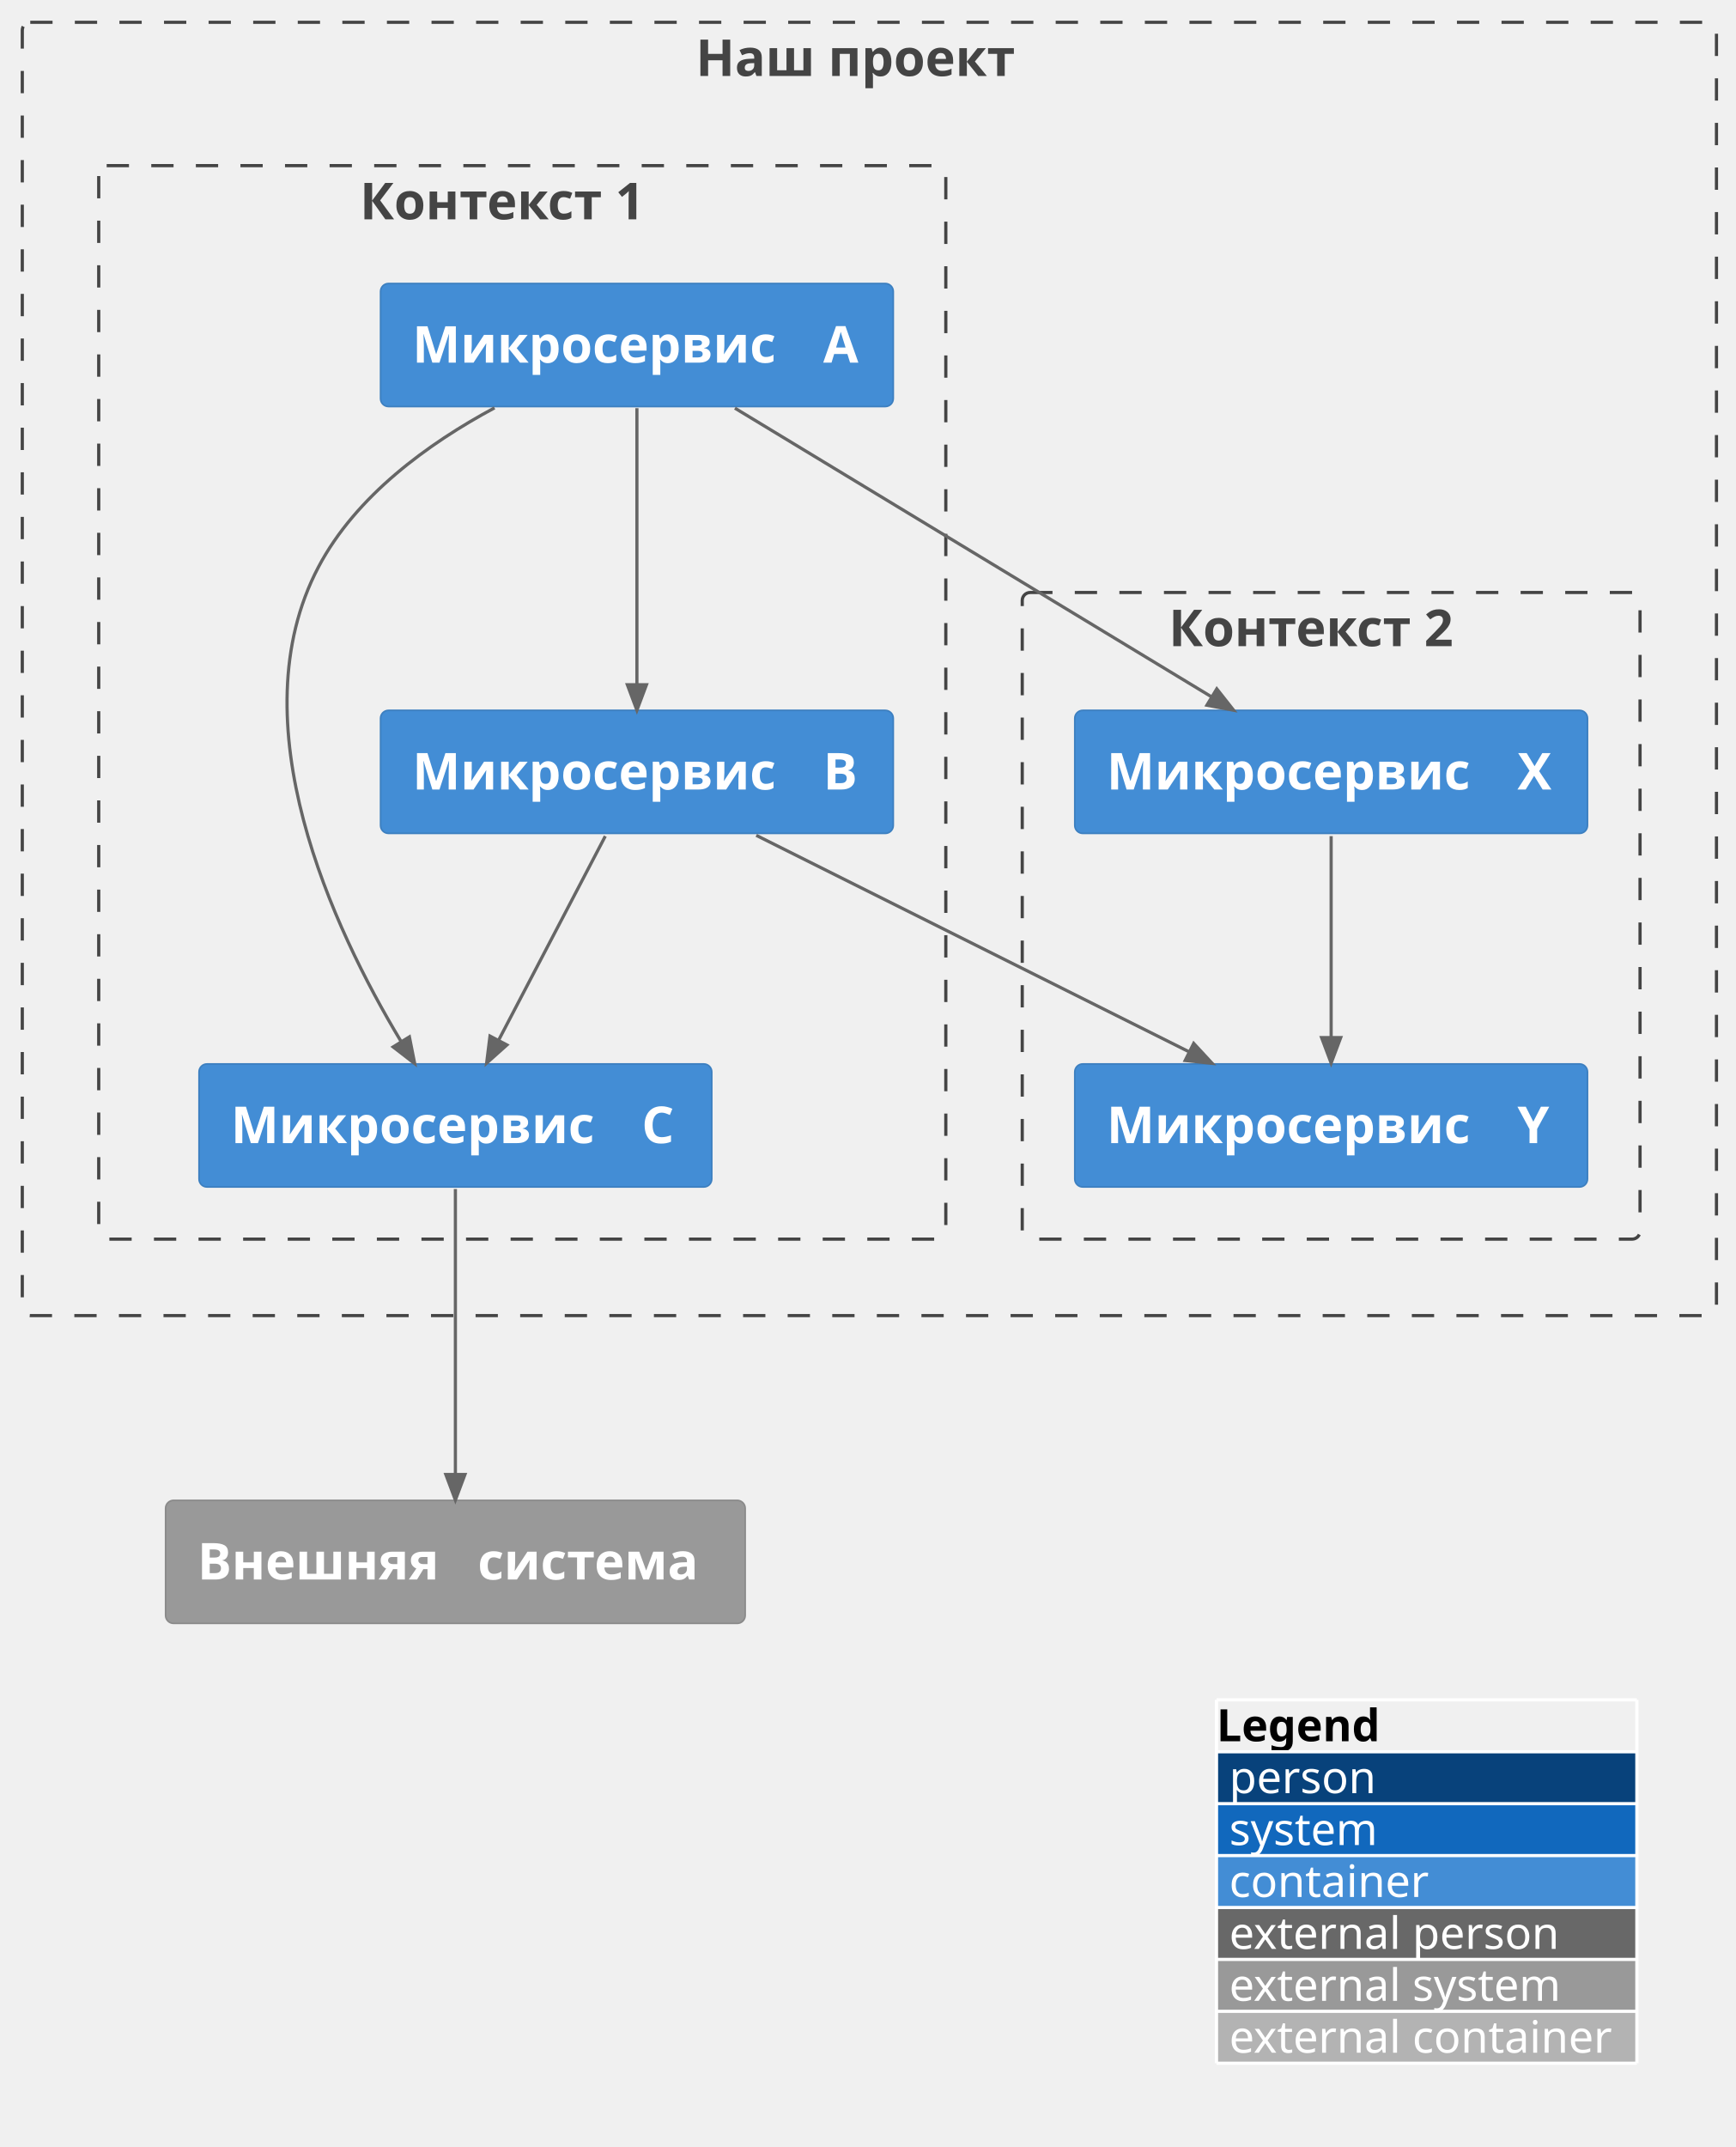
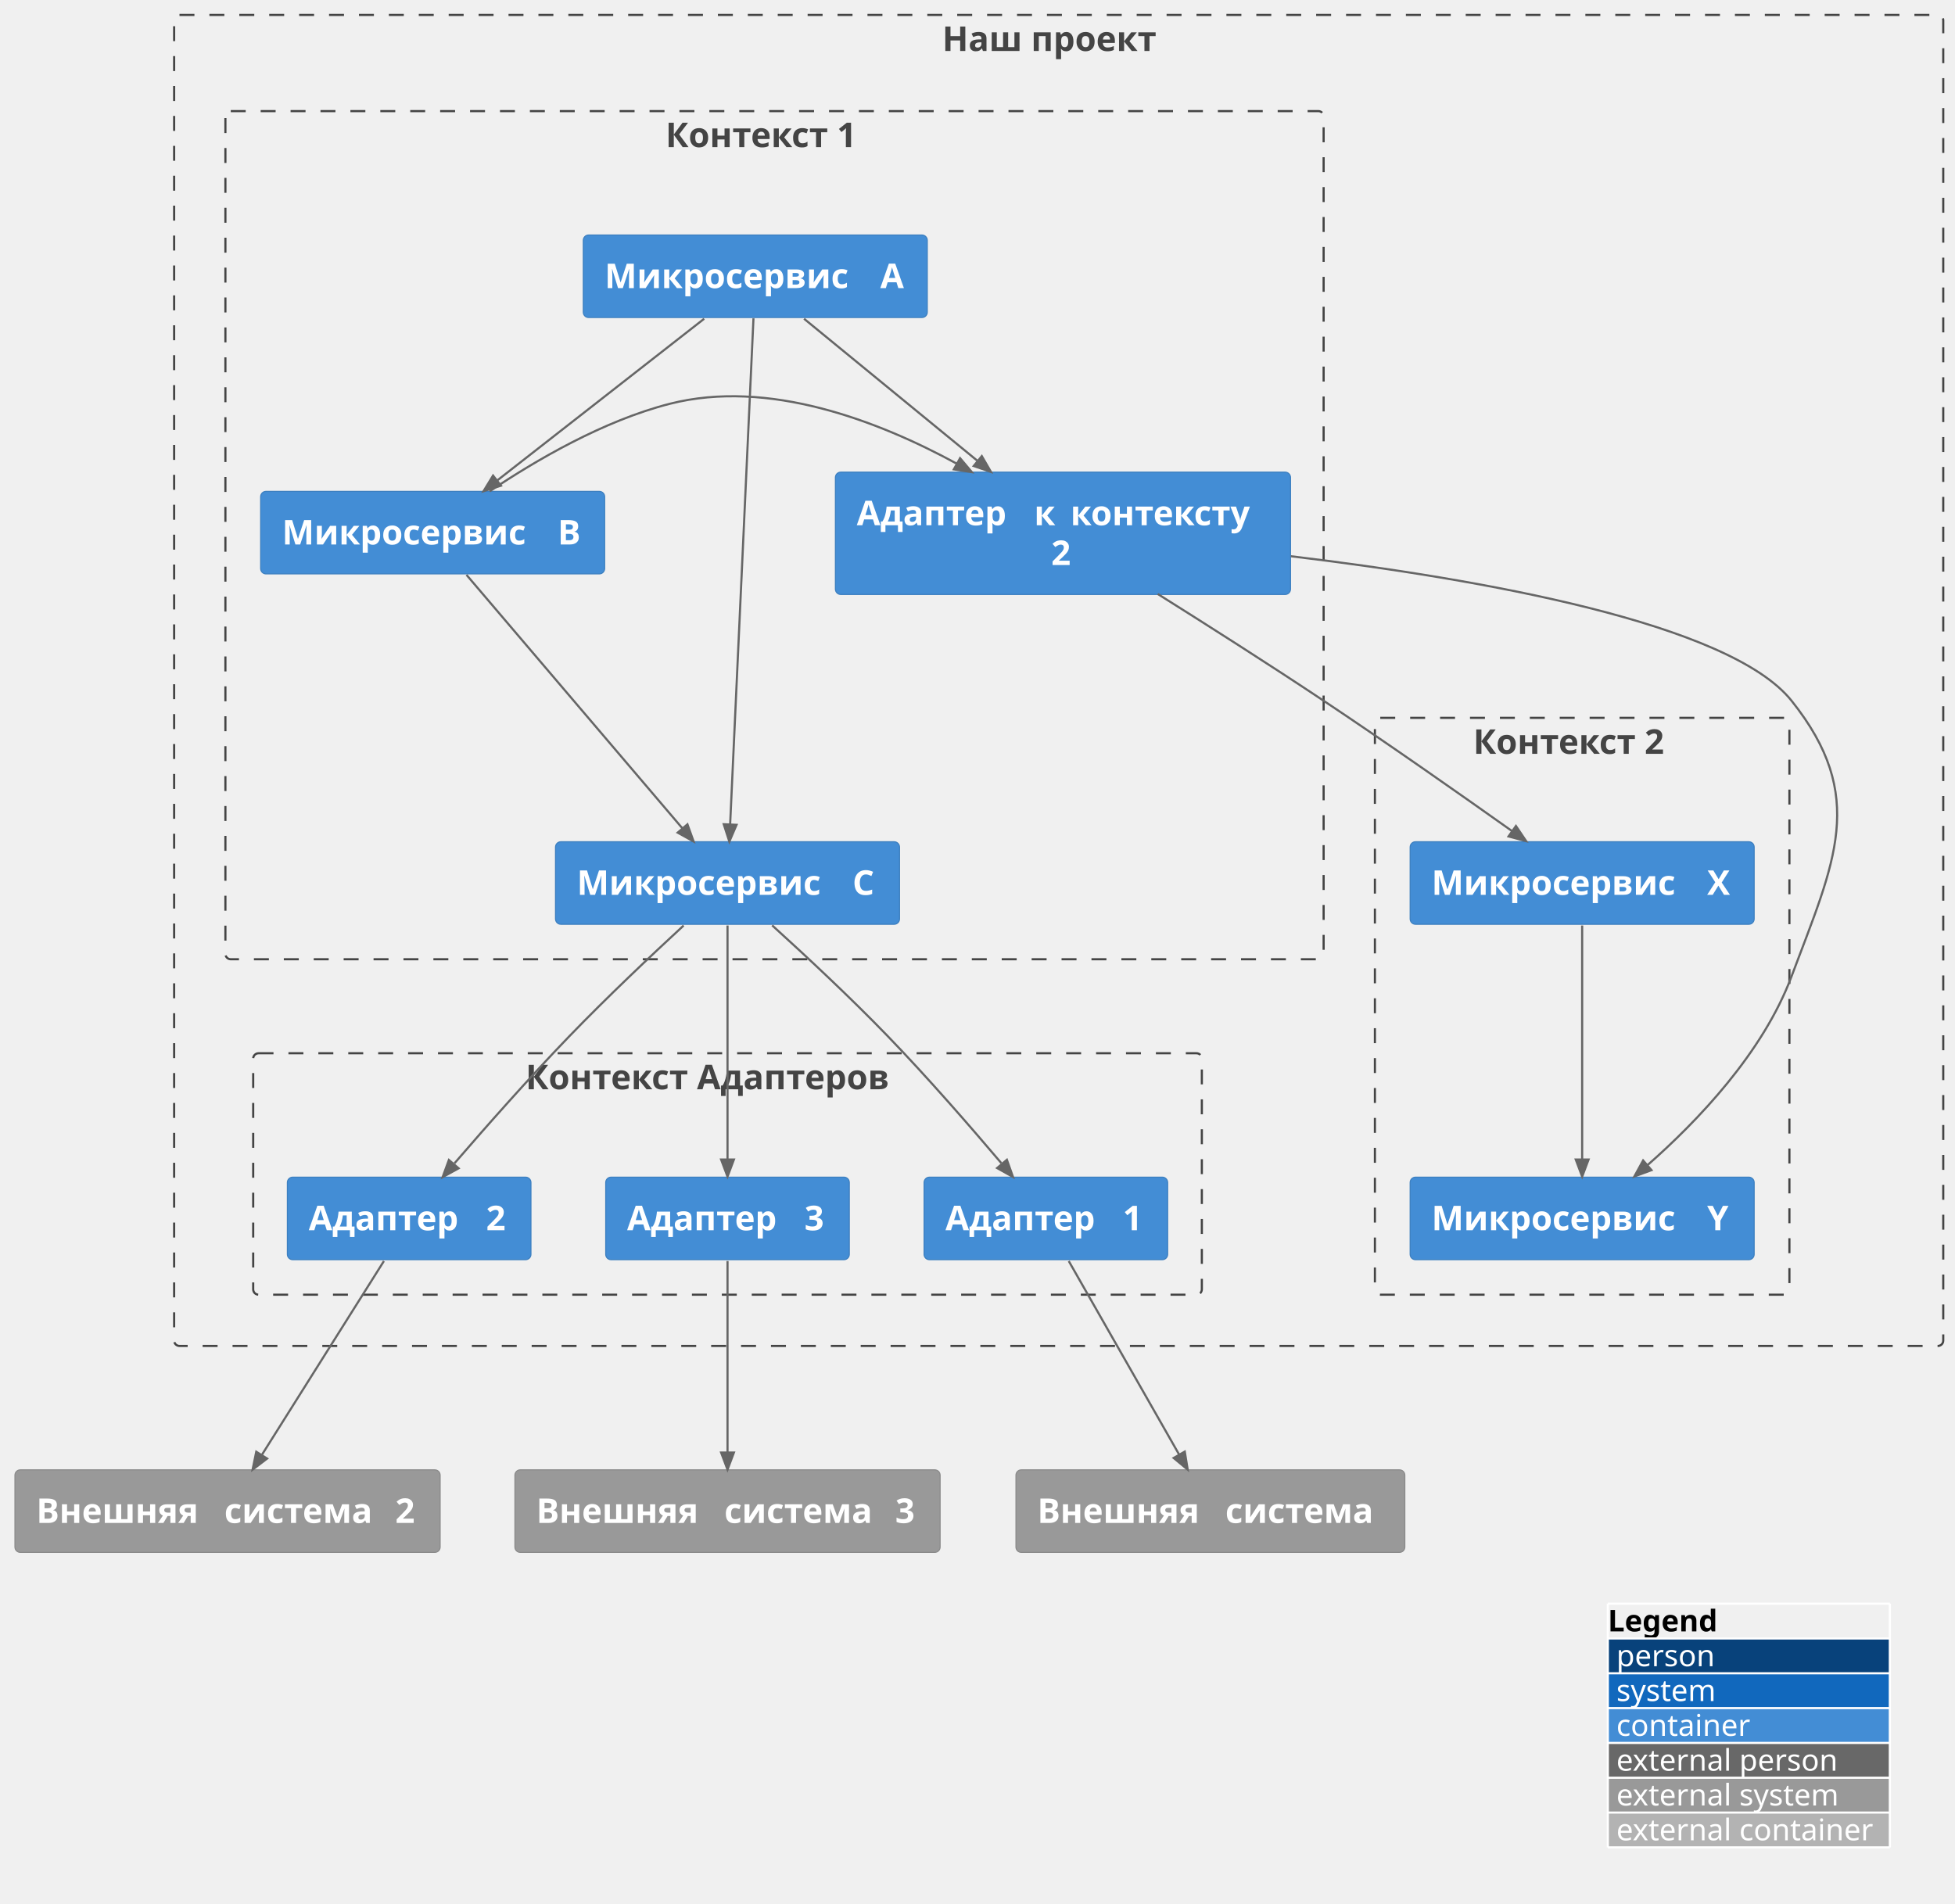
- <svg xmlns="http://www.w3.org/2000/svg" contentStyleType="text/css" height="674px" preserveAspectRatio="none" style="width:545px;height:674px;background:#FFFFFF;" version="1.1" viewBox="0 0 545 674" width="545px" zoomAndPan="magnify">
+ <svg xmlns="http://www.w3.org/2000/svg" contentStyleType="text/css" height="891px" preserveAspectRatio="none" style="width:915px;height:891px;background:#FFFFFF;" version="1.1" viewBox="0 0 915 891" width="915px" zoomAndPan="magnify">
  <defs />
  <g>
    <g id="cluster_boundary0">
-       <rect fill="none" height="406" rx="2.5" ry="2.5" style="stroke:#444444;stroke-width:1.0;stroke-dasharray:7.0,7.0;" width="532" x="7" y="7" />
-       <text fill="#444444" font-family="sans-serif" font-size="16" font-weight="bold" lengthAdjust="spacing" textLength="109" x="218.5" y="23.852">Наш проект</text>
+       <rect fill="none" height="623" rx="2.5" ry="2.5" style="stroke:#444444;stroke-width:1.0;stroke-dasharray:7.0,7.0;" width="828" x="81.5" y="7" />
+       <text fill="#444444" font-family="sans-serif" font-size="16" font-weight="bold" lengthAdjust="spacing" textLength="109" x="441" y="23.852">Наш проект</text>
    </g>
    <g id="cluster_boundary1">
-       <rect fill="none" height="337" rx="2.5" ry="2.5" style="stroke:#444444;stroke-width:1.0;stroke-dasharray:7.0,7.0;" width="266" x="31" y="52" />
-       <text fill="#444444" font-family="sans-serif" font-size="16" font-weight="bold" lengthAdjust="spacing" textLength="102" x="113" y="68.852">Контекст 1</text>
+       <rect fill="none" height="397" rx="2.5" ry="2.5" style="stroke:#444444;stroke-width:1.0;stroke-dasharray:7.0,7.0;" width="514" x="105.5" y="52" />
+       <text fill="#444444" font-family="sans-serif" font-size="16" font-weight="bold" lengthAdjust="spacing" textLength="102" x="311.5" y="68.852">Контекст 1</text>
    </g>
    <g id="cluster_boundary2">
-       <rect fill="none" height="203" rx="2.5" ry="2.5" style="stroke:#444444;stroke-width:1.0;stroke-dasharray:7.0,7.0;" width="194" x="321" y="186" />
-       <text fill="#444444" font-family="sans-serif" font-size="16" font-weight="bold" lengthAdjust="spacing" textLength="102" x="367" y="202.852">Контекст 2</text>
+       <rect fill="none" height="270" rx="2.5" ry="2.5" style="stroke:#444444;stroke-width:1.0;stroke-dasharray:7.0,7.0;" width="194" x="643.5" y="336" />
+       <text fill="#444444" font-family="sans-serif" font-size="16" font-weight="bold" lengthAdjust="spacing" textLength="102" x="689.5" y="352.852">Контекст 2</text>
+     </g>
+     <g id="cluster_boundary3">
+       <rect fill="none" height="113" rx="2.5" ry="2.5" style="stroke:#444444;stroke-width:1.0;stroke-dasharray:7.0,7.0;" width="444" x="118.5" y="493" />
+       <text fill="#444444" font-family="sans-serif" font-size="16" font-weight="bold" lengthAdjust="spacing" textLength="189" x="246" y="509.852">Контекст Адаптеров</text>
    </g>
    <g id="elem_service1">
-       <rect fill="#438DD5" height="38.625" rx="2.5" ry="2.5" style="stroke:#3C7FC0;stroke-width:0.5;" width="161" x="119.5" y="89" />
-       <text fill="#FFFFFF" font-family="sans-serif" font-size="16" font-weight="bold" lengthAdjust="spacing" textLength="123" x="129.5" y="113.852">Микросервис</text>
-       <text fill="#FFFFFF" font-family="sans-serif" font-size="16" font-weight="bold" lengthAdjust="spacing" textLength="6" x="252.5" y="113.852"> </text>
-       <text fill="#FFFFFF" font-family="sans-serif" font-size="16" font-weight="bold" lengthAdjust="spacing" textLength="12" x="258.5" y="113.852">A</text>
+       <rect fill="#438DD5" height="38.625" rx="2.5" ry="2.5" style="stroke:#3C7FC0;stroke-width:0.5;" width="161" x="273" y="110" />
+       <text fill="#FFFFFF" font-family="sans-serif" font-size="16" font-weight="bold" lengthAdjust="spacing" textLength="123" x="283" y="134.852">Микросервис</text>
+       <text fill="#FFFFFF" font-family="sans-serif" font-size="16" font-weight="bold" lengthAdjust="spacing" textLength="6" x="406" y="134.852"> </text>
+       <text fill="#FFFFFF" font-family="sans-serif" font-size="16" font-weight="bold" lengthAdjust="spacing" textLength="12" x="412" y="134.852">A</text>
    </g>
    <g id="elem_service2">
-       <rect fill="#438DD5" height="38.625" rx="2.5" ry="2.5" style="stroke:#3C7FC0;stroke-width:0.5;" width="161" x="119.5" y="223" />
-       <text fill="#FFFFFF" font-family="sans-serif" font-size="16" font-weight="bold" lengthAdjust="spacing" textLength="123" x="129.5" y="247.852">Микросервис</text>
-       <text fill="#FFFFFF" font-family="sans-serif" font-size="16" font-weight="bold" lengthAdjust="spacing" textLength="6" x="252.5" y="247.852"> </text>
-       <text fill="#FFFFFF" font-family="sans-serif" font-size="16" font-weight="bold" lengthAdjust="spacing" textLength="12" x="258.5" y="247.852">B</text>
+       <rect fill="#438DD5" height="38.625" rx="2.5" ry="2.5" style="stroke:#3C7FC0;stroke-width:0.5;" width="161" x="122" y="230" />
+       <text fill="#FFFFFF" font-family="sans-serif" font-size="16" font-weight="bold" lengthAdjust="spacing" textLength="123" x="132" y="254.852">Микросервис</text>
+       <text fill="#FFFFFF" font-family="sans-serif" font-size="16" font-weight="bold" lengthAdjust="spacing" textLength="6" x="255" y="254.852"> </text>
+       <text fill="#FFFFFF" font-family="sans-serif" font-size="16" font-weight="bold" lengthAdjust="spacing" textLength="12" x="261" y="254.852">B</text>
    </g>
    <g id="elem_service3">
-       <rect fill="#438DD5" height="38.625" rx="2.5" ry="2.5" style="stroke:#3C7FC0;stroke-width:0.5;" width="161" x="62.5" y="334" />
-       <text fill="#FFFFFF" font-family="sans-serif" font-size="16" font-weight="bold" lengthAdjust="spacing" textLength="123" x="72.5" y="358.852">Микросервис</text>
-       <text fill="#FFFFFF" font-family="sans-serif" font-size="16" font-weight="bold" lengthAdjust="spacing" textLength="6" x="195.5" y="358.852"> </text>
-       <text fill="#FFFFFF" font-family="sans-serif" font-size="16" font-weight="bold" lengthAdjust="spacing" textLength="12" x="201.5" y="358.852">C</text>
+       <rect fill="#438DD5" height="38.625" rx="2.5" ry="2.5" style="stroke:#3C7FC0;stroke-width:0.5;" width="161" x="260" y="394" />
+       <text fill="#FFFFFF" font-family="sans-serif" font-size="16" font-weight="bold" lengthAdjust="spacing" textLength="123" x="270" y="418.852">Микросервис</text>
+       <text fill="#FFFFFF" font-family="sans-serif" font-size="16" font-weight="bold" lengthAdjust="spacing" textLength="6" x="393" y="418.852"> </text>
+       <text fill="#FFFFFF" font-family="sans-serif" font-size="16" font-weight="bold" lengthAdjust="spacing" textLength="12" x="399" y="418.852">C</text>
+     </g>
+     <g id="elem_service_a12">
+       <rect fill="#438DD5" height="57.25" rx="2.5" ry="2.5" style="stroke:#3C7FC0;stroke-width:0.5;" width="213" x="391" y="221" />
+       <text fill="#FFFFFF" font-family="sans-serif" font-size="16" font-weight="bold" lengthAdjust="spacing" textLength="77" x="401" y="245.852">Адаптер</text>
+       <text fill="#FFFFFF" font-family="sans-serif" font-size="16" font-weight="bold" lengthAdjust="spacing" textLength="6" x="478" y="245.852"> </text>
+       <text fill="#FFFFFF" font-family="sans-serif" font-size="16" font-weight="bold" lengthAdjust="spacing" textLength="11" x="484" y="245.852">к</text>
+       <text fill="#FFFFFF" font-family="sans-serif" font-size="16" font-weight="bold" lengthAdjust="spacing" textLength="6" x="495" y="245.852"> </text>
+       <text fill="#FFFFFF" font-family="sans-serif" font-size="16" font-weight="bold" lengthAdjust="spacing" textLength="93" x="501" y="245.852">контексту</text>
+       <text fill="#FFFFFF" font-family="sans-serif" font-size="16" font-weight="bold" lengthAdjust="spacing" textLength="11" x="492" y="264.477">2</text>
    </g>
    <g id="elem_service4">
-       <rect fill="#438DD5" height="38.625" rx="2.5" ry="2.5" style="stroke:#3C7FC0;stroke-width:0.5;" width="161" x="337.5" y="223" />
-       <text fill="#FFFFFF" font-family="sans-serif" font-size="16" font-weight="bold" lengthAdjust="spacing" textLength="123" x="347.5" y="247.852">Микросервис</text>
-       <text fill="#FFFFFF" font-family="sans-serif" font-size="16" font-weight="bold" lengthAdjust="spacing" textLength="6" x="470.5" y="247.852"> </text>
-       <text fill="#FFFFFF" font-family="sans-serif" font-size="16" font-weight="bold" lengthAdjust="spacing" textLength="12" x="476.5" y="247.852">X</text>
+       <rect fill="#438DD5" height="38.625" rx="2.5" ry="2.5" style="stroke:#3C7FC0;stroke-width:0.5;" width="161" x="660" y="394" />
+       <text fill="#FFFFFF" font-family="sans-serif" font-size="16" font-weight="bold" lengthAdjust="spacing" textLength="123" x="670" y="418.852">Микросервис</text>
+       <text fill="#FFFFFF" font-family="sans-serif" font-size="16" font-weight="bold" lengthAdjust="spacing" textLength="6" x="793" y="418.852"> </text>
+       <text fill="#FFFFFF" font-family="sans-serif" font-size="16" font-weight="bold" lengthAdjust="spacing" textLength="12" x="799" y="418.852">X</text>
    </g>
    <g id="elem_service5">
-       <rect fill="#438DD5" height="38.625" rx="2.5" ry="2.5" style="stroke:#3C7FC0;stroke-width:0.5;" width="161" x="337.5" y="334" />
-       <text fill="#FFFFFF" font-family="sans-serif" font-size="16" font-weight="bold" lengthAdjust="spacing" textLength="123" x="347.5" y="358.852">Микросервис</text>
-       <text fill="#FFFFFF" font-family="sans-serif" font-size="16" font-weight="bold" lengthAdjust="spacing" textLength="6" x="470.5" y="358.852"> </text>
-       <text fill="#FFFFFF" font-family="sans-serif" font-size="16" font-weight="bold" lengthAdjust="spacing" textLength="12" x="476.5" y="358.852">Y</text>
+       <rect fill="#438DD5" height="38.625" rx="2.5" ry="2.5" style="stroke:#3C7FC0;stroke-width:0.5;" width="161" x="660" y="551" />
+       <text fill="#FFFFFF" font-family="sans-serif" font-size="16" font-weight="bold" lengthAdjust="spacing" textLength="123" x="670" y="575.852">Микросервис</text>
+       <text fill="#FFFFFF" font-family="sans-serif" font-size="16" font-weight="bold" lengthAdjust="spacing" textLength="6" x="793" y="575.852"> </text>
+       <text fill="#FFFFFF" font-family="sans-serif" font-size="16" font-weight="bold" lengthAdjust="spacing" textLength="12" x="799" y="575.852">Y</text>
+     </g>
+     <g id="elem_service_a1">
+       <rect fill="#438DD5" height="38.625" rx="2.5" ry="2.5" style="stroke:#3C7FC0;stroke-width:0.5;" width="114" x="432.5" y="551" />
+       <text fill="#FFFFFF" font-family="sans-serif" font-size="16" font-weight="bold" lengthAdjust="spacing" textLength="77" x="442.5" y="575.852">Адаптер</text>
+       <text fill="#FFFFFF" font-family="sans-serif" font-size="16" font-weight="bold" lengthAdjust="spacing" textLength="6" x="519.5" y="575.852"> </text>
+       <text fill="#FFFFFF" font-family="sans-serif" font-size="16" font-weight="bold" lengthAdjust="spacing" textLength="11" x="525.5" y="575.852">1</text>
+     </g>
+     <g id="elem_service_a2">
+       <rect fill="#438DD5" height="38.625" rx="2.5" ry="2.5" style="stroke:#3C7FC0;stroke-width:0.5;" width="114" x="134.5" y="551" />
+       <text fill="#FFFFFF" font-family="sans-serif" font-size="16" font-weight="bold" lengthAdjust="spacing" textLength="77" x="144.5" y="575.852">Адаптер</text>
+       <text fill="#FFFFFF" font-family="sans-serif" font-size="16" font-weight="bold" lengthAdjust="spacing" textLength="6" x="221.5" y="575.852"> </text>
+       <text fill="#FFFFFF" font-family="sans-serif" font-size="16" font-weight="bold" lengthAdjust="spacing" textLength="11" x="227.5" y="575.852">2</text>
+     </g>
+     <g id="elem_service_a3">
+       <rect fill="#438DD5" height="38.625" rx="2.5" ry="2.5" style="stroke:#3C7FC0;stroke-width:0.5;" width="114" x="283.5" y="551" />
+       <text fill="#FFFFFF" font-family="sans-serif" font-size="16" font-weight="bold" lengthAdjust="spacing" textLength="77" x="293.5" y="575.852">Адаптер</text>
+       <text fill="#FFFFFF" font-family="sans-serif" font-size="16" font-weight="bold" lengthAdjust="spacing" textLength="6" x="370.5" y="575.852"> </text>
+       <text fill="#FFFFFF" font-family="sans-serif" font-size="16" font-weight="bold" lengthAdjust="spacing" textLength="11" x="376.5" y="575.852">3</text>
    </g>
    <g id="elem_ext">
-       <rect fill="#999999" height="38.625" rx="2.5" ry="2.5" style="stroke:#8A8A8A;stroke-width:0.5;" width="182" x="52" y="471" />
-       <text fill="#FFFFFF" font-family="sans-serif" font-size="16" font-weight="bold" lengthAdjust="spacing" textLength="82" x="62" y="495.852">Внешняя</text>
-       <text fill="#FFFFFF" font-family="sans-serif" font-size="16" font-weight="bold" lengthAdjust="spacing" textLength="6" x="144" y="495.852"> </text>
-       <text fill="#FFFFFF" font-family="sans-serif" font-size="16" font-weight="bold" lengthAdjust="spacing" textLength="74" x="150" y="495.852">система</text>
+       <rect fill="#999999" height="38.625" rx="2.5" ry="2.5" style="stroke:#8A8A8A;stroke-width:0.5;" width="182" x="475.5" y="688" />
+       <text fill="#FFFFFF" font-family="sans-serif" font-size="16" font-weight="bold" lengthAdjust="spacing" textLength="82" x="485.5" y="712.852">Внешняя</text>
+       <text fill="#FFFFFF" font-family="sans-serif" font-size="16" font-weight="bold" lengthAdjust="spacing" textLength="6" x="567.5" y="712.852"> </text>
+       <text fill="#FFFFFF" font-family="sans-serif" font-size="16" font-weight="bold" lengthAdjust="spacing" textLength="74" x="573.5" y="712.852">система</text>
+     </g>
+     <g id="elem_ext2">
+       <rect fill="#999999" height="38.625" rx="2.5" ry="2.5" style="stroke:#8A8A8A;stroke-width:0.5;" width="199" x="7" y="688" />
+       <text fill="#FFFFFF" font-family="sans-serif" font-size="16" font-weight="bold" lengthAdjust="spacing" textLength="82" x="17" y="712.852">Внешняя</text>
+       <text fill="#FFFFFF" font-family="sans-serif" font-size="16" font-weight="bold" lengthAdjust="spacing" textLength="6" x="99" y="712.852"> </text>
+       <text fill="#FFFFFF" font-family="sans-serif" font-size="16" font-weight="bold" lengthAdjust="spacing" textLength="74" x="105" y="712.852">система</text>
+       <text fill="#FFFFFF" font-family="sans-serif" font-size="16" font-weight="bold" lengthAdjust="spacing" textLength="6" x="179" y="712.852"> </text>
+       <text fill="#FFFFFF" font-family="sans-serif" font-size="16" font-weight="bold" lengthAdjust="spacing" textLength="11" x="185" y="712.852">2</text>
+     </g>
+     <g id="elem_ext3">
+       <rect fill="#999999" height="38.625" rx="2.5" ry="2.5" style="stroke:#8A8A8A;stroke-width:0.5;" width="199" x="241" y="688" />
+       <text fill="#FFFFFF" font-family="sans-serif" font-size="16" font-weight="bold" lengthAdjust="spacing" textLength="82" x="251" y="712.852">Внешняя</text>
+       <text fill="#FFFFFF" font-family="sans-serif" font-size="16" font-weight="bold" lengthAdjust="spacing" textLength="6" x="333" y="712.852"> </text>
+       <text fill="#FFFFFF" font-family="sans-serif" font-size="16" font-weight="bold" lengthAdjust="spacing" textLength="74" x="339" y="712.852">система</text>
+       <text fill="#FFFFFF" font-family="sans-serif" font-size="16" font-weight="bold" lengthAdjust="spacing" textLength="6" x="413" y="712.852"> </text>
+       <text fill="#FFFFFF" font-family="sans-serif" font-size="16" font-weight="bold" lengthAdjust="spacing" textLength="11" x="419" y="712.852">3</text>
    </g>
    <g id="link_service1_service2">
-       <path d="M200,128.13 C200,150.73 200,189 200,214.75 " fill="none" id="service1-to-service2" style="stroke:#666666;stroke-width:1.0;" />
-       <polygon fill="#666666" points="200,222.96,203,214.96,197,214.96,200,222.96" style="stroke:#666666;stroke-width:1.0;" />
-       <text fill="#666666" font-family="sans-serif" font-size="0" lengthAdjust="spacing" textLength="0" x="201" y="159">.</text>
+       <path d="M329.57,149.2 C303.4,169.65 261.38,202.49 232.89,224.75 " fill="none" id="service1-to-service2" style="stroke:#666666;stroke-width:1.0;" />
+       <polygon fill="#666666" points="226.31,229.89,234.459,227.323,230.762,222.598,226.31,229.89" style="stroke:#666666;stroke-width:1.0;" />
+       <text fill="#666666" font-family="sans-serif" font-size="0" lengthAdjust="spacing" textLength="0" x="287.5" y="180">.</text>
    </g>
    <g id="link_service1_service3">
-       <path d="M155.29,128.04 C134.48,139.21 111.78,155.66 100,178 C74.26,226.83 104.63,291.51 125.86,326.81 " fill="none" id="service1-to-service3" style="stroke:#666666;stroke-width:1.0;" />
-       <polygon fill="#666666" points="130.22,333.88,128.556,325.5,123.456,328.66,130.22,333.88" style="stroke:#666666;stroke-width:1.0;" />
-       <text fill="#666666" font-family="sans-serif" font-size="0" lengthAdjust="spacing" textLength="0" x="101" y="237.5">.</text>
+       <path d="M352.65,149 C350.41,197.6 344.35,329.04 341.73,385.8 " fill="none" id="service1-to-service3" style="stroke:#666666;stroke-width:1.0;" />
+       <polygon fill="#666666" points="341.36,393.93,344.728,386.078,338.735,385.799,341.36,393.93" style="stroke:#666666;stroke-width:1.0;" />
+       <text fill="#666666" font-family="sans-serif" font-size="0" lengthAdjust="spacing" textLength="0" x="349.5" y="244.5">.</text>
    </g>
    <g id="link_service2_service3">
-       <path d="M190.07,262.49 C180.79,280.23 166.87,306.86 156.57,326.55 " fill="none" id="service2-to-service3" style="stroke:#666666;stroke-width:1.0;" />
-       <polygon fill="#666666" points="152.81,333.73,159.181,328.037,153.867,325.252,152.81,333.73" style="stroke:#666666;stroke-width:1.0;" />
-       <text fill="#666666" font-family="sans-serif" font-size="0" lengthAdjust="spacing" textLength="0" x="174" y="293">.</text>
+       <path d="M218.33,269.08 C243.22,298.3 291.53,355.01 319.36,387.69 " fill="none" id="service2-to-service3" style="stroke:#666666;stroke-width:1.0;" />
+       <polygon fill="#666666" points="324.64,393.88,321.744,385.842,317.173,389.728,324.64,393.88" style="stroke:#666666;stroke-width:1.0;" />
+       <text fill="#666666" font-family="sans-serif" font-size="0" lengthAdjust="spacing" textLength="0" x="259.5" y="309">.</text>
    </g>
-     <g id="link_service1_service4">
-       <path d="M230.77,128.13 C270.05,151.91 337.96,193.04 380.3,218.67 " fill="none" id="service1-to-service4" style="stroke:#666666;stroke-width:1.0;" />
-       <polygon fill="#666666" points="387.38,222.96,382.09,216.25,378.983,221.383,387.38,222.96" style="stroke:#666666;stroke-width:1.0;" />
-       <text fill="#666666" font-family="sans-serif" font-size="0" lengthAdjust="spacing" textLength="0" x="296" y="159">.</text>
+     <g id="link_service1_service_a12">
+       <path d="M376.32,149.2 C398.03,166.99 431.18,194.15 457.32,215.57 " fill="none" id="service1-to-service_a12" style="stroke:#666666;stroke-width:1.0;" />
+       <polygon fill="#666666" points="463.8,220.88,459.515,213.488,455.711,218.128,463.8,220.88" style="stroke:#666666;stroke-width:1.0;" />
+       <text fill="#666666" font-family="sans-serif" font-size="0" lengthAdjust="spacing" textLength="0" x="426.5" y="180">.</text>
    </g>
-     <g id="link_service2_service5">
-       <path d="M237.48,262.24 C275.18,281.09 333.33,310.16 373.39,330.19 " fill="none" id="service2-to-service5" style="stroke:#666666;stroke-width:1.0;" />
-       <polygon fill="#666666" points="380.65,333.82,374.841,327.554,372.154,332.919,380.65,333.82" style="stroke:#666666;stroke-width:1.0;" />
-       <text fill="#666666" font-family="sans-serif" font-size="0" lengthAdjust="spacing" textLength="0" x="316" y="293">.</text>
+     <g id="link_service2_service_a12">
+       <path d="M229.17,229.97 C250.71,215.48 282.45,196.91 313.5,189 C359.63,177.25 411.01,196.99 447.72,216.99 " fill="none" id="service2-to-service_a12" style="stroke:#666666;stroke-width:1.0;" />
+       <polygon fill="#666666" points="454.86,220.99,449.347,214.462,446.414,219.697,454.86,220.99" style="stroke:#666666;stroke-width:1.0;" />
+       <text fill="#666666" font-family="sans-serif" font-size="0" lengthAdjust="spacing" textLength="0" x="314.5" y="180">.</text>
+     </g>
+     <g id="link_service_a12_service5">
+       <path d="M604.18,260.36 C693,271.04 809.48,291.64 838.5,328 C874.27,372.81 858.61,403.31 838.5,457 C825.07,492.85 794.49,524.8 771.03,545.41 " fill="none" id="service_a12-to-service5" style="stroke:#666666;stroke-width:1.0;" />
+       <polygon fill="#666666" points="764.93,550.66,772.95,547.714,769.036,543.167,764.93,550.66" style="stroke:#666666;stroke-width:1.0;" />
+       <text fill="#666666" font-family="sans-serif" font-size="0" lengthAdjust="spacing" textLength="0" x="860.5" y="408.5">.</text>
+     </g>
+     <g id="link_service_a12_service4">
+       <path d="M541.85,278.02 C565.12,292.63 594.02,311.02 619.5,328 C649.71,348.13 683.54,371.86 707.73,389.04 " fill="none" id="service_a12-to-service4" style="stroke:#666666;stroke-width:1.0;" />
+       <polygon fill="#666666" points="714.29,393.7,709.509,386.619,706.032,391.508,714.29,393.7" style="stroke:#666666;stroke-width:1.0;" />
+       <text fill="#666666" font-family="sans-serif" font-size="0" lengthAdjust="spacing" textLength="0" x="606.5" y="309">.</text>
    </g>
    <g id="link_service4_service5">
-       <path d="M418,262.49 C418,279.91 418,305.92 418,325.51 " fill="none" id="service4-to-service5" style="stroke:#666666;stroke-width:1.0;" />
-       <polygon fill="#666666" points="418,333.73,421,325.73,415,325.73,418,333.73" style="stroke:#666666;stroke-width:1.0;" />
-       <text fill="#666666" font-family="sans-serif" font-size="0" lengthAdjust="spacing" textLength="0" x="419" y="293">.</text>
+       <path d="M740.5,433.2 C740.5,460.43 740.5,511.16 740.5,542.46 " fill="none" id="service4-to-service5" style="stroke:#666666;stroke-width:1.0;" />
+       <polygon fill="#666666" points="740.5,550.74,743.5,542.74,737.5,542.74,740.5,550.74" style="stroke:#666666;stroke-width:1.0;" />
+       <text fill="#666666" font-family="sans-serif" font-size="0" lengthAdjust="spacing" textLength="0" x="741.5" y="466">.</text>
    </g>
-     <g id="link_service3_ext">
-       <path d="M143,373.27 C143,396.54 143,436.37 143,462.81 " fill="none" id="service3-to-ext" style="stroke:#666666;stroke-width:1.0;" />
-       <polygon fill="#666666" points="143,470.89,146,462.89,140,462.89,143,470.89" style="stroke:#666666;stroke-width:1.0;" />
-       <text fill="#666666" font-family="sans-serif" font-size="0" lengthAdjust="spacing" textLength="0" x="144" y="430">.</text>
+     <g id="link_service3_service_a1">
+       <path d="M361.39,433.13 C376.73,447.05 397.88,466.74 415.5,485 C434.15,504.32 454.15,527.31 468.65,544.43 " fill="none" id="service3-to-service_a1" style="stroke:#666666;stroke-width:1.0;" />
+       <polygon fill="#666666" points="474.12,550.91,471.255,542.861,466.669,546.729,474.12,550.91" style="stroke:#666666;stroke-width:1.0;" />
+       <text fill="#666666" font-family="sans-serif" font-size="0" lengthAdjust="spacing" textLength="0" x="406.5" y="466">.</text>
    </g>
-     <text fill="#000000" font-family="sans-serif" font-size="14" font-weight="bold" lengthAdjust="spacing" textLength="59" x="382" y="546.62">Legend</text>
-     <text fill="#FFFFFF" font-family="sans-serif" font-size="14" lengthAdjust="spacing" textLength="4" x="441" y="546.62"> </text>
-     <rect fill="#08427B" height="16.297" style="stroke:none;stroke-width:1.0;" width="132" x="382" y="549.922" />
-     <text fill="#FFFFFF" font-family="sans-serif" font-size="14" lengthAdjust="spacing" textLength="49" x="386" y="562.917">person</text>
-     <rect fill="#1168BD" height="16.297" style="stroke:none;stroke-width:1.0;" width="132" x="382" y="566.219" />
-     <text fill="#FFFFFF" font-family="sans-serif" font-size="14" lengthAdjust="spacing" textLength="50" x="386" y="579.214">system</text>
-     <rect fill="#438DD5" height="16.297" style="stroke:none;stroke-width:1.0;" width="132" x="382" y="582.516" />
-     <text fill="#FFFFFF" font-family="sans-serif" font-size="14" lengthAdjust="spacing" textLength="65" x="386" y="595.511">container</text>
-     <rect fill="#686868" height="16.297" style="stroke:none;stroke-width:1.0;" width="132" x="382" y="598.812" />
-     <text fill="#FFFFFF" font-family="sans-serif" font-size="14" lengthAdjust="spacing" textLength="108" x="386" y="611.808">external person</text>
-     <rect fill="#999999" height="16.297" style="stroke:none;stroke-width:1.0;" width="132" x="382" y="615.109" />
-     <text fill="#FFFFFF" font-family="sans-serif" font-size="14" lengthAdjust="spacing" textLength="109" x="386" y="628.105">external system</text>
-     <rect fill="#B3B3B3" height="16.297" style="stroke:none;stroke-width:1.0;" width="132" x="382" y="631.406" />
-     <text fill="#FFFFFF" font-family="sans-serif" font-size="14" lengthAdjust="spacing" textLength="124" x="386" y="644.401">external container</text>
-     <line style="stroke:#FFFFFF;stroke-width:1.0;" x1="382" x2="514" y1="533.625" y2="533.625" />
-     <line style="stroke:#FFFFFF;stroke-width:1.0;" x1="382" x2="514" y1="549.922" y2="549.922" />
-     <line style="stroke:#FFFFFF;stroke-width:1.0;" x1="382" x2="514" y1="566.219" y2="566.219" />
-     <line style="stroke:#FFFFFF;stroke-width:1.0;" x1="382" x2="514" y1="582.516" y2="582.516" />
-     <line style="stroke:#FFFFFF;stroke-width:1.0;" x1="382" x2="514" y1="598.812" y2="598.812" />
-     <line style="stroke:#FFFFFF;stroke-width:1.0;" x1="382" x2="514" y1="615.109" y2="615.109" />
-     <line style="stroke:#FFFFFF;stroke-width:1.0;" x1="382" x2="514" y1="631.406" y2="631.406" />
-     <line style="stroke:#FFFFFF;stroke-width:1.0;" x1="382" x2="514" y1="647.703" y2="647.703" />
-     <line style="stroke:#FFFFFF;stroke-width:1.0;" x1="382" x2="382" y1="533.625" y2="647.703" />
-     <line style="stroke:#FFFFFF;stroke-width:1.0;" x1="514" x2="514" y1="533.625" y2="647.703" />
+     <g id="link_service3_service_a2">
+       <path d="M319.96,433.21 C304.85,447.16 284,466.87 266.5,485 C247.74,504.44 227.46,527.41 212.72,544.5 " fill="none" id="service3-to-service_a2" style="stroke:#666666;stroke-width:1.0;" />
+       <polygon fill="#666666" points="207.16,550.97,214.648,546.856,210.096,542.946,207.16,550.97" style="stroke:#666666;stroke-width:1.0;" />
+       <text fill="#666666" font-family="sans-serif" font-size="0" lengthAdjust="spacing" textLength="0" x="286.5" y="466">.</text>
+     </g>
+     <g id="link_service3_service_a3">
+       <path d="M340.5,433.2 C340.5,460.43 340.5,511.16 340.5,542.46 " fill="none" id="service3-to-service_a3" style="stroke:#666666;stroke-width:1.0;" />
+       <polygon fill="#666666" points="340.5,550.74,343.5,542.74,337.5,542.74,340.5,550.74" style="stroke:#666666;stroke-width:1.0;" />
+       <text fill="#666666" font-family="sans-serif" font-size="0" lengthAdjust="spacing" textLength="0" x="341.5" y="466">.</text>
+     </g>
+     <g id="link_service_a1_ext">
+       <path d="M500.21,590.27 C513.65,613.85 536.79,654.4 551.86,680.83 " fill="none" id="service_a1-to-ext" style="stroke:#666666;stroke-width:1.0;" />
+       <polygon fill="#666666" points="555.88,687.89,554.512,679.456,549.304,682.435,555.88,687.89" style="stroke:#666666;stroke-width:1.0;" />
+       <text fill="#666666" font-family="sans-serif" font-size="0" lengthAdjust="spacing" textLength="0" x="537.5" y="647">.</text>
+     </g>
+     <g id="link_service_a2_ext2">
+       <path d="M179.68,590.27 C164.84,613.85 139.3,654.4 122.66,680.83 " fill="none" id="service_a2-to-ext2" style="stroke:#666666;stroke-width:1.0;" />
+       <polygon fill="#666666" points="118.22,687.89,125.018,682.714,119.938,679.52,118.22,687.89" style="stroke:#666666;stroke-width:1.0;" />
+       <text fill="#666666" font-family="sans-serif" font-size="0" lengthAdjust="spacing" textLength="0" x="145.5" y="647">.</text>
+     </g>
+     <g id="link_service_a3_ext3">
+       <path d="M340.5,590.27 C340.5,613.54 340.5,653.37 340.5,679.81 " fill="none" id="service_a3-to-ext3" style="stroke:#666666;stroke-width:1.0;" />
+       <polygon fill="#666666" points="340.5,687.89,343.5,679.89,337.5,679.89,340.5,687.89" style="stroke:#666666;stroke-width:1.0;" />
+       <text fill="#666666" font-family="sans-serif" font-size="0" lengthAdjust="spacing" textLength="0" x="341.5" y="647">.</text>
+     </g>
+     <text fill="#000000" font-family="sans-serif" font-size="14" font-weight="bold" lengthAdjust="spacing" textLength="59" x="752.5" y="763.62">Legend</text>
+     <text fill="#FFFFFF" font-family="sans-serif" font-size="14" lengthAdjust="spacing" textLength="4" x="811.5" y="763.62"> </text>
+     <rect fill="#08427B" height="16.297" style="stroke:none;stroke-width:1.0;" width="132" x="752.5" y="766.922" />
+     <text fill="#FFFFFF" font-family="sans-serif" font-size="14" lengthAdjust="spacing" textLength="49" x="756.5" y="779.917">person</text>
+     <rect fill="#1168BD" height="16.297" style="stroke:none;stroke-width:1.0;" width="132" x="752.5" y="783.219" />
+     <text fill="#FFFFFF" font-family="sans-serif" font-size="14" lengthAdjust="spacing" textLength="50" x="756.5" y="796.214">system</text>
+     <rect fill="#438DD5" height="16.297" style="stroke:none;stroke-width:1.0;" width="132" x="752.5" y="799.516" />
+     <text fill="#FFFFFF" font-family="sans-serif" font-size="14" lengthAdjust="spacing" textLength="65" x="756.5" y="812.511">container</text>
+     <rect fill="#686868" height="16.297" style="stroke:none;stroke-width:1.0;" width="132" x="752.5" y="815.812" />
+     <text fill="#FFFFFF" font-family="sans-serif" font-size="14" lengthAdjust="spacing" textLength="108" x="756.5" y="828.808">external person</text>
+     <rect fill="#999999" height="16.297" style="stroke:none;stroke-width:1.0;" width="132" x="752.5" y="832.109" />
+     <text fill="#FFFFFF" font-family="sans-serif" font-size="14" lengthAdjust="spacing" textLength="109" x="756.5" y="845.105">external system</text>
+     <rect fill="#B3B3B3" height="16.297" style="stroke:none;stroke-width:1.0;" width="132" x="752.5" y="848.406" />
+     <text fill="#FFFFFF" font-family="sans-serif" font-size="14" lengthAdjust="spacing" textLength="124" x="756.5" y="861.401">external container</text>
+     <line style="stroke:#FFFFFF;stroke-width:1.0;" x1="752.5" x2="884.5" y1="750.625" y2="750.625" />
+     <line style="stroke:#FFFFFF;stroke-width:1.0;" x1="752.5" x2="884.5" y1="766.922" y2="766.922" />
+     <line style="stroke:#FFFFFF;stroke-width:1.0;" x1="752.5" x2="884.5" y1="783.219" y2="783.219" />
+     <line style="stroke:#FFFFFF;stroke-width:1.0;" x1="752.5" x2="884.5" y1="799.516" y2="799.516" />
+     <line style="stroke:#FFFFFF;stroke-width:1.0;" x1="752.5" x2="884.5" y1="815.812" y2="815.812" />
+     <line style="stroke:#FFFFFF;stroke-width:1.0;" x1="752.5" x2="884.5" y1="832.109" y2="832.109" />
+     <line style="stroke:#FFFFFF;stroke-width:1.0;" x1="752.5" x2="884.5" y1="848.406" y2="848.406" />
+     <line style="stroke:#FFFFFF;stroke-width:1.0;" x1="752.5" x2="884.5" y1="864.703" y2="864.703" />
+     <line style="stroke:#FFFFFF;stroke-width:1.0;" x1="752.5" x2="752.5" y1="750.625" y2="864.703" />
+     <line style="stroke:#FFFFFF;stroke-width:1.0;" x1="884.5" x2="884.5" y1="750.625" y2="864.703" />
  </g>
</svg>
